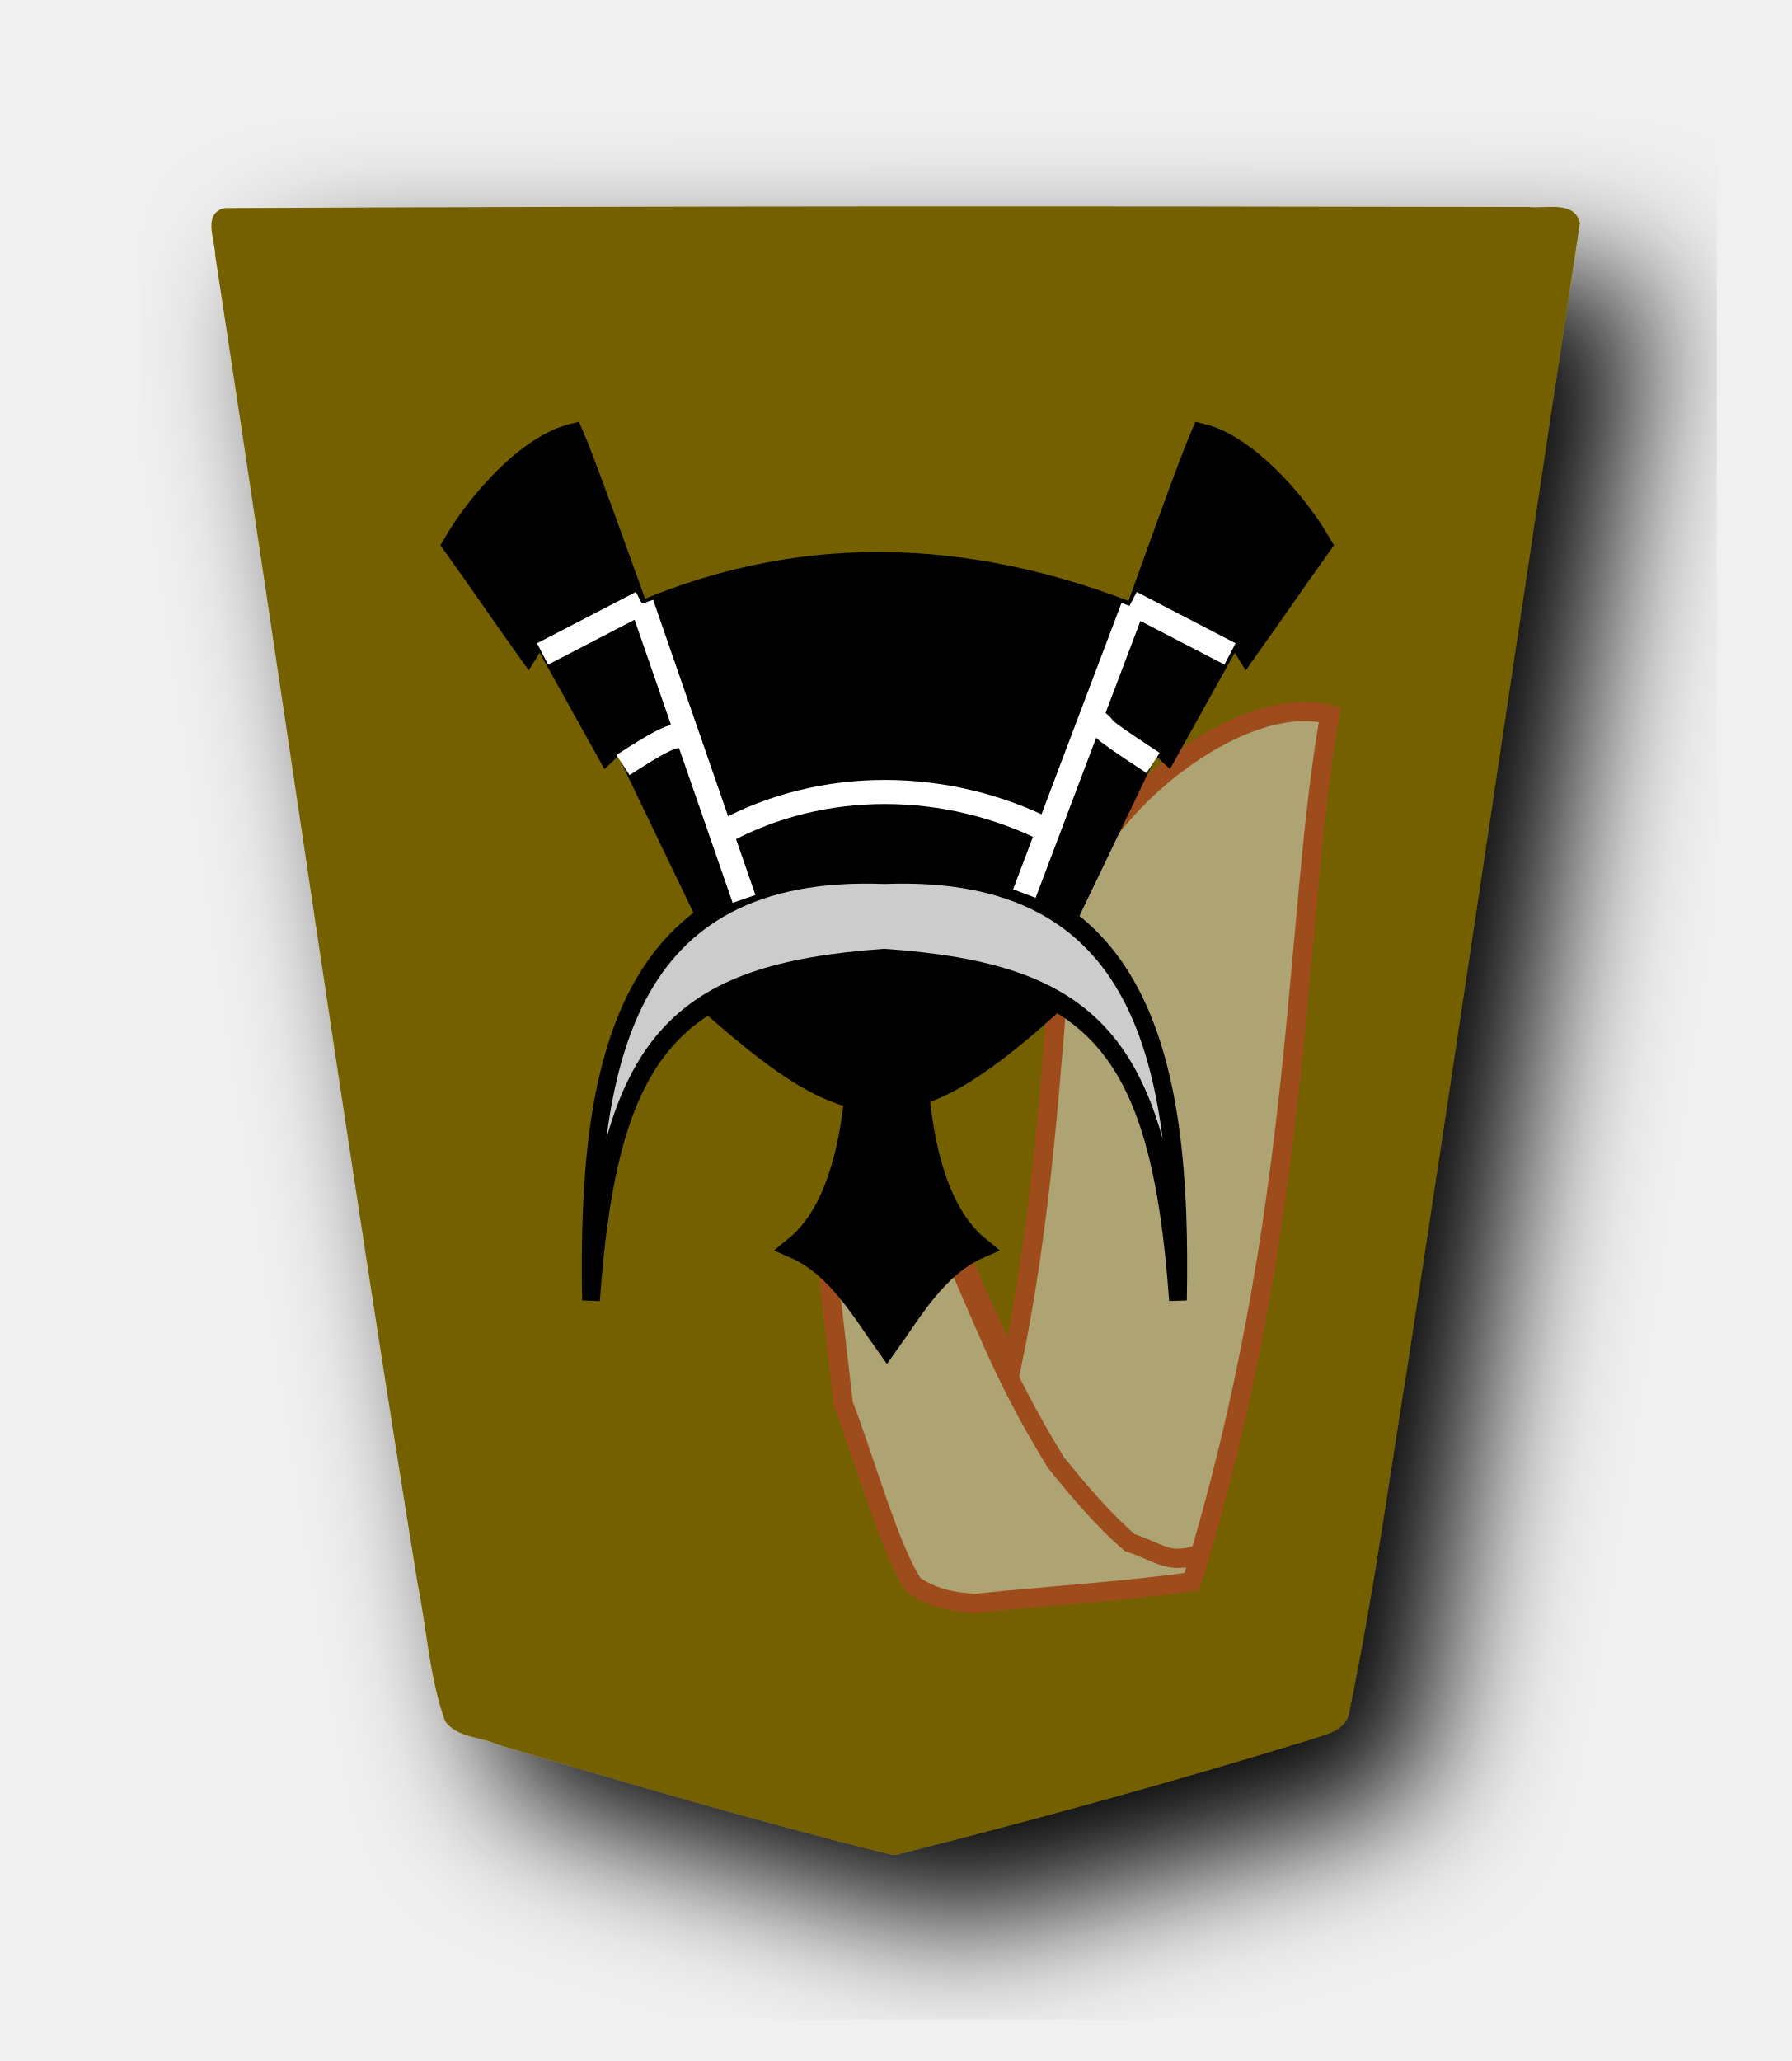
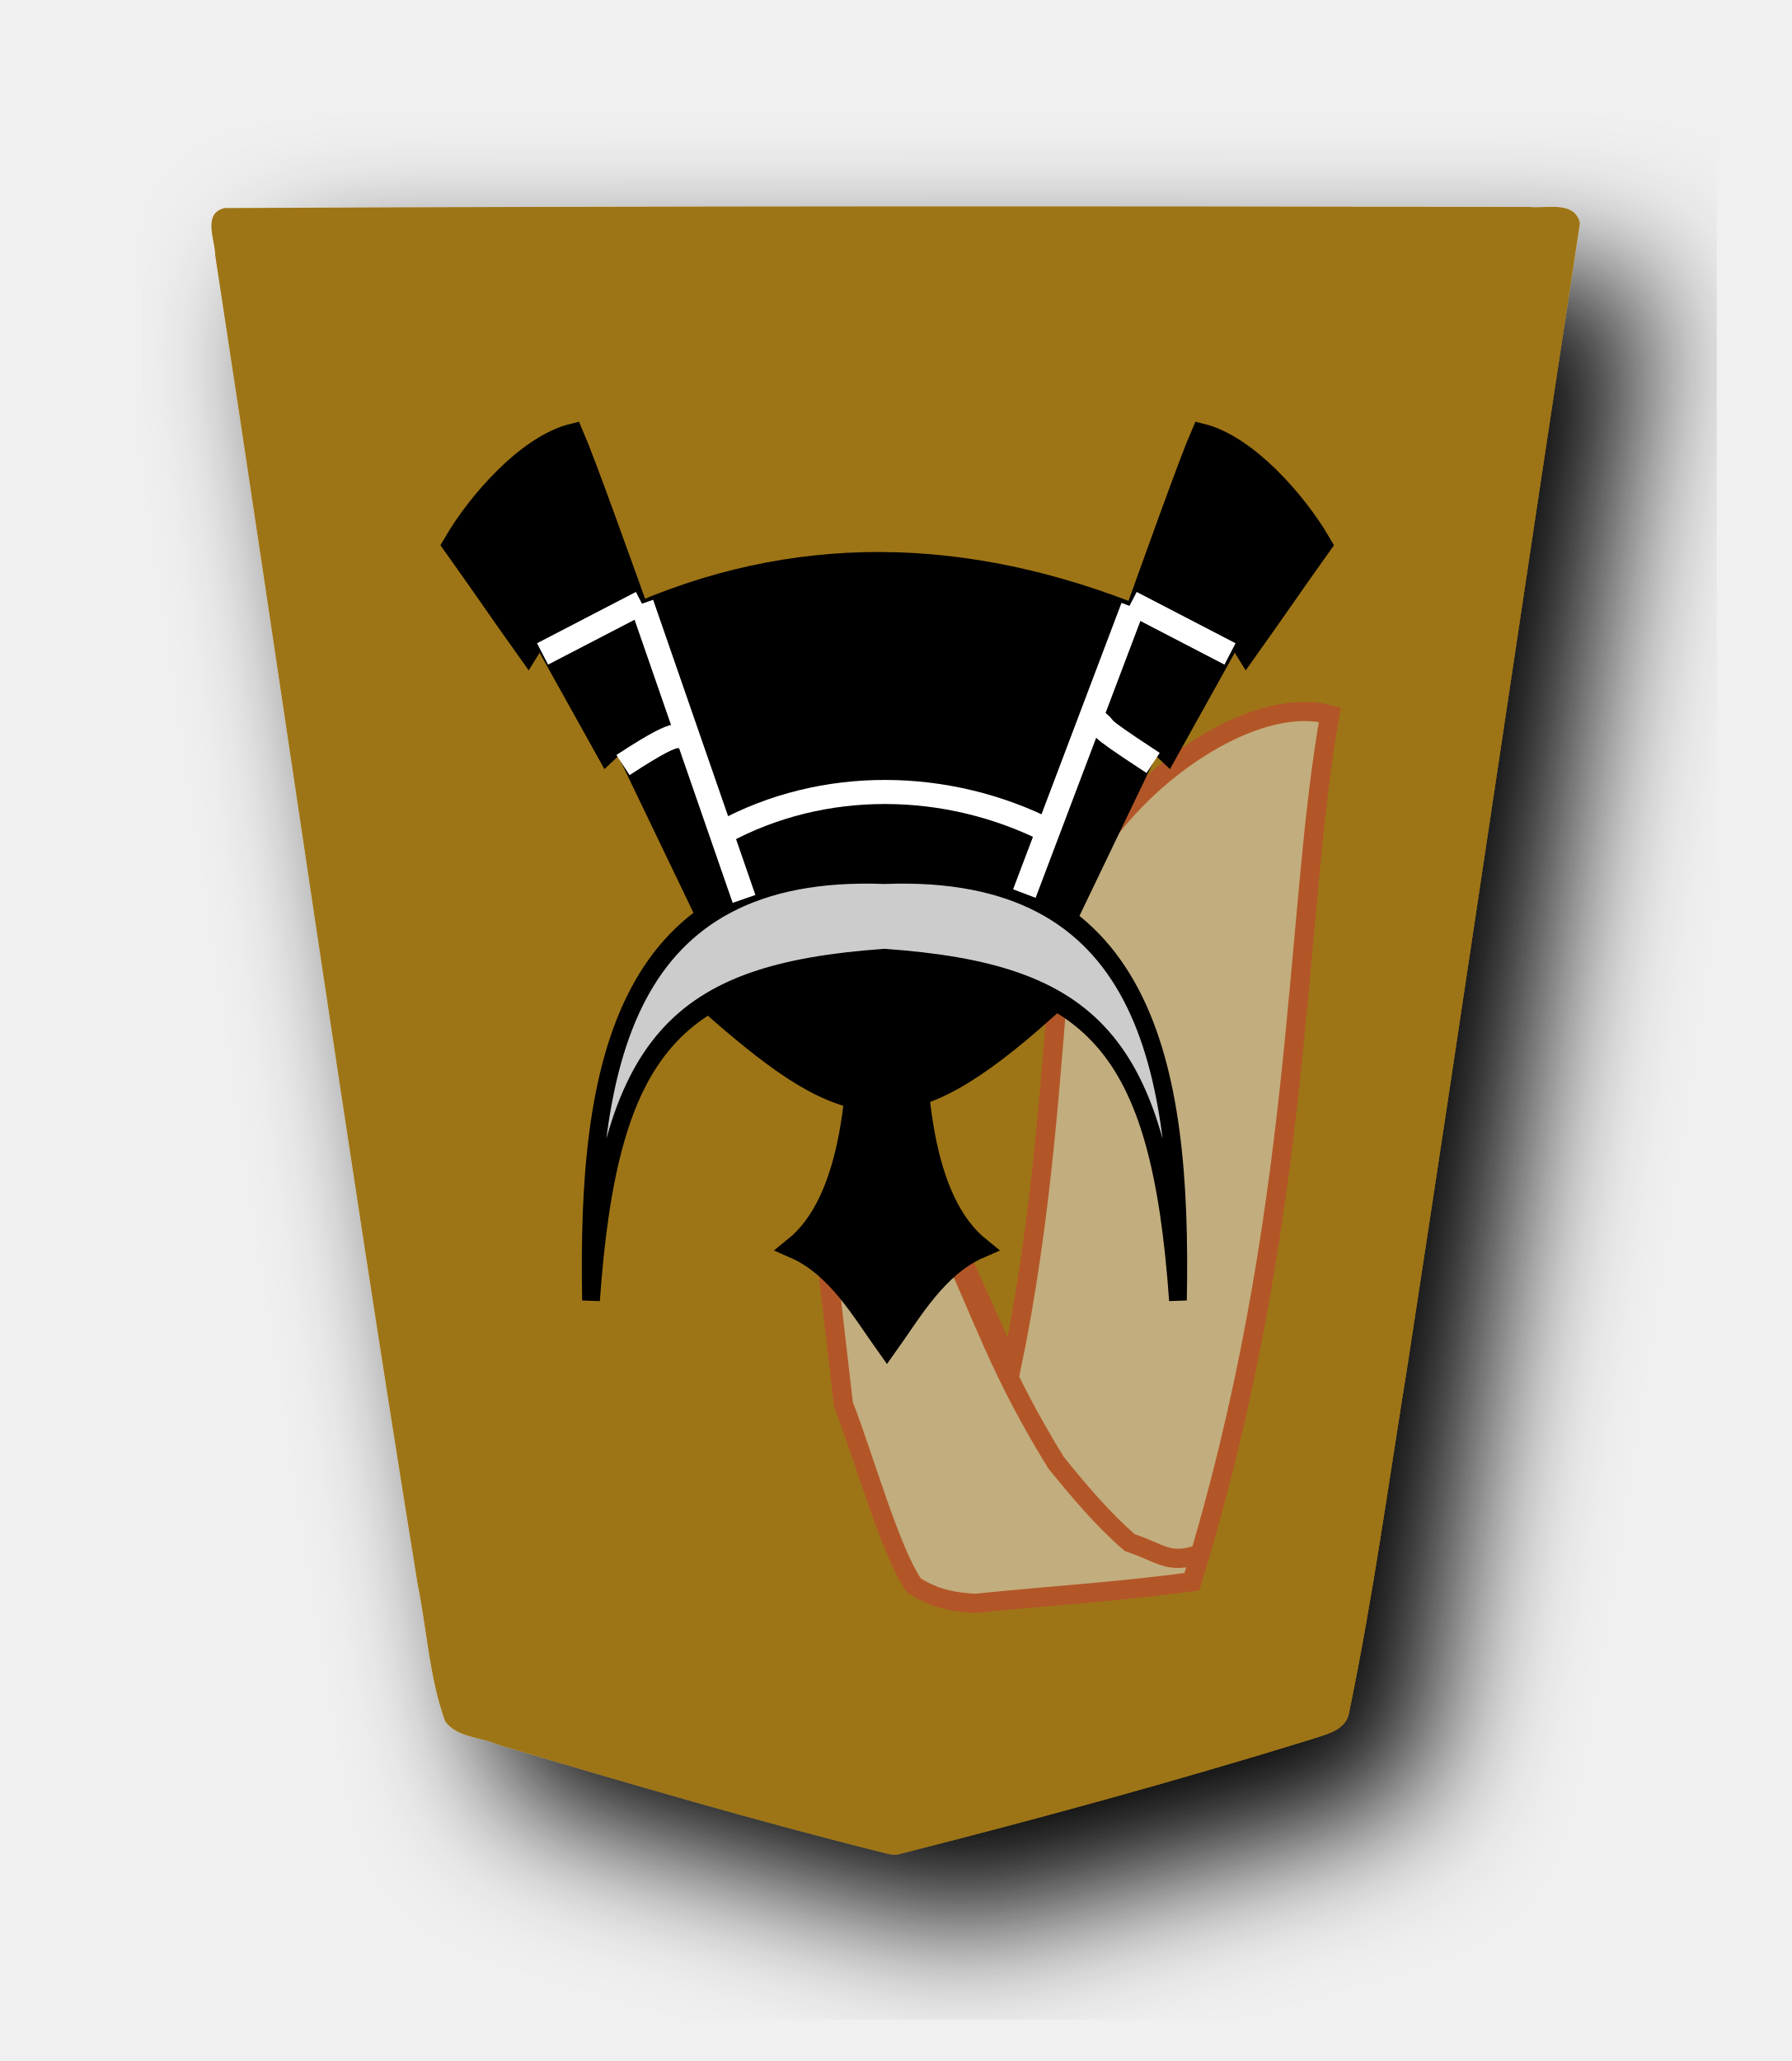
<svg xmlns="http://www.w3.org/2000/svg" width="52.157" height="60" version="1.1" id="svg1717">
  <defs id="defs1721">
    <filter style="color-interpolation-filters:sRGB" id="filter1552">
      <feFlood flood-opacity="0.498" flood-color="rgb(0,0,0)" result="flood" id="feFlood1542" />
      <feComposite in="flood" in2="SourceGraphic" operator="in" result="composite1" id="feComposite1544" />
      <feGaussianBlur in="composite1" stdDeviation="2.5" result="blur" id="feGaussianBlur1546" />
      <feOffset dx="4.57967e-15" dy="4.41314e-15" result="offset" id="feOffset1548" />
      <feComposite in="SourceGraphic" in2="offset" operator="over" result="composite2" id="feComposite1550" />
    </filter>
    <filter style="color-interpolation-filters:sRGB" id="filter1540">
      <feFlood flood-opacity="0.498" flood-color="rgb(0,0,0)" result="flood" id="feFlood1530" />
      <feComposite in="flood" in2="SourceGraphic" operator="in" result="composite1" id="feComposite1532" />
      <feGaussianBlur in="composite1" stdDeviation="2.5" result="blur" id="feGaussianBlur1534" />
      <feOffset dx="4.57967e-15" dy="4.41314e-15" result="offset" id="feOffset1536" />
      <feComposite in="SourceGraphic" in2="offset" operator="over" result="composite2" id="feComposite1538" />
    </filter>
    <filter id="drop-shadow-9">
      <feGaussianBlur in="SourceAlpha" result="blur" stdDeviation="2" id="feGaussianBlur5056" />
      <feOffset result="offsetBlur" dx="2" dy="2" id="feOffset5058" />
      <feBlend in="SourceGraphic" in2="offsetBlur" mode="normal" id="feBlend5060" />
    </filter>
    <filter id="drop-shadow-2">
      <feGaussianBlur in="SourceAlpha" result="blur" stdDeviation="2" id="feGaussianBlur6807" />
      <feOffset result="offsetBlur" dx="2" dy="2" id="feOffset6809" />
      <feBlend in="SourceGraphic" in2="offsetBlur" mode="normal" id="feBlend6811" />
    </filter>
    <filter id="drop-shadow-2-8">
      <feGaussianBlur in="SourceAlpha" result="blur" stdDeviation="2" id="feGaussianBlur6807-2" />
      <feOffset result="offsetBlur" dx="2" dy="2" id="feOffset6809-8" />
      <feBlend in="SourceGraphic" in2="offsetBlur" mode="normal" id="feBlend6811-0" />
    </filter>
    <filter id="drop-shadow-6">
      <feGaussianBlur in="SourceAlpha" result="blur" stdDeviation="2" id="feGaussianBlur5056-9" />
      <feOffset result="offsetBlur" dx="2" dy="2" id="feOffset5058-0" />
      <feBlend in="SourceGraphic" in2="offsetBlur" mode="normal" id="feBlend5060-9" />
    </filter>
    <filter id="drop-shadow-27">
      <feGaussianBlur in="SourceAlpha" result="blur" stdDeviation="2" id="feGaussianBlur5056-5" />
      <feOffset result="offsetBlur" dx="2" dy="2" id="feOffset5058-6" />
      <feBlend in="SourceGraphic" in2="offsetBlur" mode="normal" id="feBlend5060-96" />
    </filter>
    <filter id="drop-shadow-2-88">
      <feGaussianBlur in="SourceAlpha" result="blur" stdDeviation="2" id="feGaussianBlur6807-1" />
      <feOffset result="offsetBlur" dx="2" dy="2" id="feOffset6809-5" />
      <feBlend in="SourceGraphic" in2="offsetBlur" mode="normal" id="feBlend6811-7" />
    </filter>
  </defs>
  <filter id="drop-shadow">
    <feGaussianBlur in="SourceAlpha" result="blur" stdDeviation="2" id="feGaussianBlur1692" />
    <feOffset result="offsetBlur" dx="2" dy="2" id="feOffset1694" />
    <feBlend in="SourceGraphic" in2="offsetBlur" mode="normal" id="feBlend1696" />
  </filter>
  <g style="display:inline" id="g8876" transform="matrix(1,0,0,-1,-95.64097,81.11873)">
-     <g id="g7764" transform="matrix(0.9818505,0,0,-0.9818505,-4.360504,104.3377)" style="fill:#756001;fill-opacity:1;filter:url(#drop-shadow-2-88)">
-       <g style="fill:#756001;fill-opacity:1" id="g7762" transform="rotate(180,45.5785,23.8125)">
-         <path id="path7760" d="m -37.299,-31.01 c -4.096,1.034 -8.171,2.152 -12.208,3.395 -0.467,0.163 -1.13,0.263 -1.201,0.865 -0.709,3.416 -1.178,6.885 -1.737,10.331 -1.73,11.255 -3.378,22.528 -5.1,33.78 0.155,0.682 1.013,0.424 1.51,0.48 12.894,0.025 25.788,0.03 38.68,-0.033 0.672,-0.156 0.28,-0.952 0.279,-1.409 -2.011,-13.12 -3.876,-26.263 -5.998,-39.366 -0.277,-1.356 -0.348,-2.782 -0.816,-4.087 -0.347,-0.497 -1.073,-0.468 -1.588,-0.704 -3.832,-1.137 -7.673,-2.267 -11.55,-3.231 -0.09,-0.017 -0.18,-0.032 -0.271,-0.021 z" style="fill:#756001;fill-opacity:1" />
+     <g id="g7764" transform="matrix(0.9818505,0,0,-0.9818505,-4.360504,104.3377)" style="fill:#9e7519;fill-opacity:1;filter:url(#drop-shadow-2-88)">
+       <g style="fill:#9e7519;fill-opacity:1" id="g7762" transform="rotate(180,45.5785,23.8125)">
+         <path id="path7760" d="m -37.299,-31.01 c -4.096,1.034 -8.171,2.152 -12.208,3.395 -0.467,0.163 -1.13,0.263 -1.201,0.865 -0.709,3.416 -1.178,6.885 -1.737,10.331 -1.73,11.255 -3.378,22.528 -5.1,33.78 0.155,0.682 1.013,0.424 1.51,0.48 12.894,0.025 25.788,0.03 38.68,-0.033 0.672,-0.156 0.28,-0.952 0.279,-1.409 -2.011,-13.12 -3.876,-26.263 -5.998,-39.366 -0.277,-1.356 -0.348,-2.782 -0.816,-4.087 -0.347,-0.497 -1.073,-0.468 -1.588,-0.704 -3.832,-1.137 -7.673,-2.267 -11.55,-3.231 -0.09,-0.017 -0.18,-0.032 -0.271,-0.021 z" style="fill:#9e7519;fill-opacity:1" />
      </g>
    </g>
    <g id="g1743" transform="matrix(-1,0,0,1,136.0902,-41.30404)" style="opacity:0.503;stroke:#c83737">
      <path id="path2310-0" d="M 11.008,82.583 C 10.09,87.016 9.86,91.076 9.495,95.542 8.794,98.864 4.303,102.336 1.729,101.614 2.786,95.697 2.461,87.028 5.746,76.378 c 2.022,-0.286 4.102,-0.405 6.307,-0.633 0.735,0.038 1.277,0.186 1.786,0.525 0.683,0.966 1.445,3.704 2.054,5.271 l 0.429,3.71 c -1.437,0.588 -2.243,1.176 -3.313,1.765 z" style="display:inline;fill:#e6e6e6;stroke:#c83737;stroke-width:0.56;stroke-linecap:butt;stroke-linejoin:miter;stroke-miterlimit:4;stroke-dasharray:none;stroke-opacity:1" />
      <path id="path2308-7" d="M 13.094,86.846 C 11.765,83.976 11.374,82.565 9.703,79.842 9.025,79.007 8.336,78.188 7.553,77.512 6.663,77.224 6.442,76.869 5.551,77.17" style="display:inline;fill:none;stroke:#c83737;stroke-width:0.56;stroke-linecap:butt;stroke-linejoin:miter;stroke-miterlimit:4;stroke-dasharray:none;stroke-opacity:1" />
    </g>
    <g style="display:inline;stroke-width:1;stroke-miterlimit:4;stroke-dasharray:none" transform="matrix(-0.7005504,0,0,0.7005504,342.4625,-5.981807)" id="g4765-8">
      <g style="stroke-width:1;stroke-miterlimit:4;stroke-dasharray:none" id="g4749-0">
        <g style="stroke-width:1;stroke-miterlimit:4;stroke-dasharray:none" transform="translate(-0.1909194)" id="g4698-6">
          <g id="g4642-5" transform="translate(31.46625,-52.3259)" style="stroke:#000000;stroke-width:1;stroke-miterlimit:4;stroke-dasharray:none">
            <path transform="matrix(0.8817882,0,0,0.8893486,33.59414,15.21736)" id="path4543-7-5" d="m 282.83,136.555 c 0.204,-5.886 -0.282,-11.142 -3.009,-13.33 2.021,-0.874 3.211,-2.979 4.365,-4.579 1.153,1.599 2.344,3.705 4.365,4.579 -2.727,2.187 -3.213,7.444 -3.009,13.33 v 4e-5 c -0.479,0.154 -0.912,0.23 -1.356,0.233 -0.444,-0.003 -0.877,-0.079 -1.356,-0.233 z" style="fill:#000000;stroke:#000000;stroke-width:1;stroke-linecap:butt;stroke-linejoin:miter;stroke-miterlimit:4;stroke-dasharray:none;stroke-opacity:1" />
            <path id="path4545-5" d="M 97.159,111.627 C 94.395,233.017 116.773,335.819 275.143,330.702 433.513,335.819 455.891,233.017 453.127,111.627 442.062,243.914 401.615,279.031 275.143,286.665 148.672,279.031 108.224,243.914 97.159,111.627 Z" style="fill:#cccccc;stroke:#000000;stroke-width:10.741;stroke-linecap:butt;stroke-linejoin:miter;stroke-miterlimit:4;stroke-dasharray:none;stroke-opacity:1" transform="matrix(0.06852995,0,0,0.08094496,265.4334,113.5891)" />
            <path id="path4555-4" d="m 166.796,305.119 -54.464,95.975 -8.754,-6.962 -40.59,61.713 -7.283,-9.989 c -17.702,21.022 -27.021,32.762 -44.724,53.783 14.216,20.56 44.129,49.69 71.961,55.397 13.293,-25.846 83.134,-195.794 102.034,-237.339 m 195.234,-12.578 54.464,95.975 8.754,-6.962 40.59,61.713 7.283,-9.989 c 17.702,21.022 27.021,32.762 44.724,53.783 -14.216,20.56 -44.129,49.69 -71.961,55.397 -13.293,-25.846 -83.134,-195.794 -102.034,-237.339" style="fill:#000000;stroke:#000000;stroke-width:13.427;stroke-linecap:butt;stroke-linejoin:miter;stroke-miterlimit:4;stroke-dasharray:none;stroke-opacity:1" transform="matrix(0.06852995,0,0,0.08094496,265.4334,113.5891)" />
            <path id="path4559-6" d="m 273.596,150.941 c 7.368,2.998 14.491,3.094 21.344,0 l -4.026,-11.426 c -4.026,1.6 -9.195,1.934 -13.229,-0.091 z" style="fill:#000000;stroke:#000000;stroke-width:0.985;stroke-linecap:butt;stroke-linejoin:miter;stroke-miterlimit:4;stroke-dasharray:none;stroke-opacity:1" />
            <path id="path4553-5" d="m 277.406,142.092 c 4.274,2.181 9.44,2.241 13.607,-0.031" style="fill:none;stroke:#ffffff;stroke-width:1;stroke-linecap:butt;stroke-linejoin:miter;stroke-miterlimit:4;stroke-dasharray:none;stroke-opacity:1" />
          </g>
          <path id="path4667-9" d="m 305.386,89.887 c 2.95,1.931 1.523,1.134 2.581,1.912 m 19.452,-2 c -2.95,1.931 -1.833,0.736 -2.891,1.514" style="fill:none;stroke:#ffffff;stroke-width:1;stroke-linecap:butt;stroke-linejoin:miter;stroke-miterlimit:4;stroke-dasharray:none;stroke-opacity:1" transform="translate(-0.7954951,2.740039)" />
          <path transform="translate(-2.069544,4.683662)" style="fill:none;stroke:#ffffff;stroke-width:1;stroke-linecap:butt;stroke-linejoin:miter;stroke-miterlimit:4;stroke-dasharray:none;stroke-opacity:1" d="m 303.464,92.473 4.109,2.132 m 24.463,-2.132 -4.109,2.132" id="path4676-2" />
          <path style="fill:none;stroke:#ffffff;stroke-width:1;stroke-linecap:butt;stroke-linejoin:miter;stroke-miterlimit:4;stroke-dasharray:none;stroke-opacity:1" d="m 305.437,99.101 4.505,-11.902 m 11.651,-0.223 4.25,12.266" id="path4684-3" />
        </g>
        <path id="path4726-6" d="m 308.939,82.397 c 5.872,-5.234 8.038,-4.799 13.62,0.085 -2.865,1.17 -3.08,1.033 -6.698,1.682 -2.515,-0.68 -0.546,-0.174 -3.609,-0.455 z" style="fill:#000000;stroke:#000000;stroke-width:1;stroke-linecap:butt;stroke-linejoin:miter;stroke-miterlimit:4;stroke-dasharray:none;stroke-opacity:1" />
      </g>
    </g>
  </g>
</svg>
